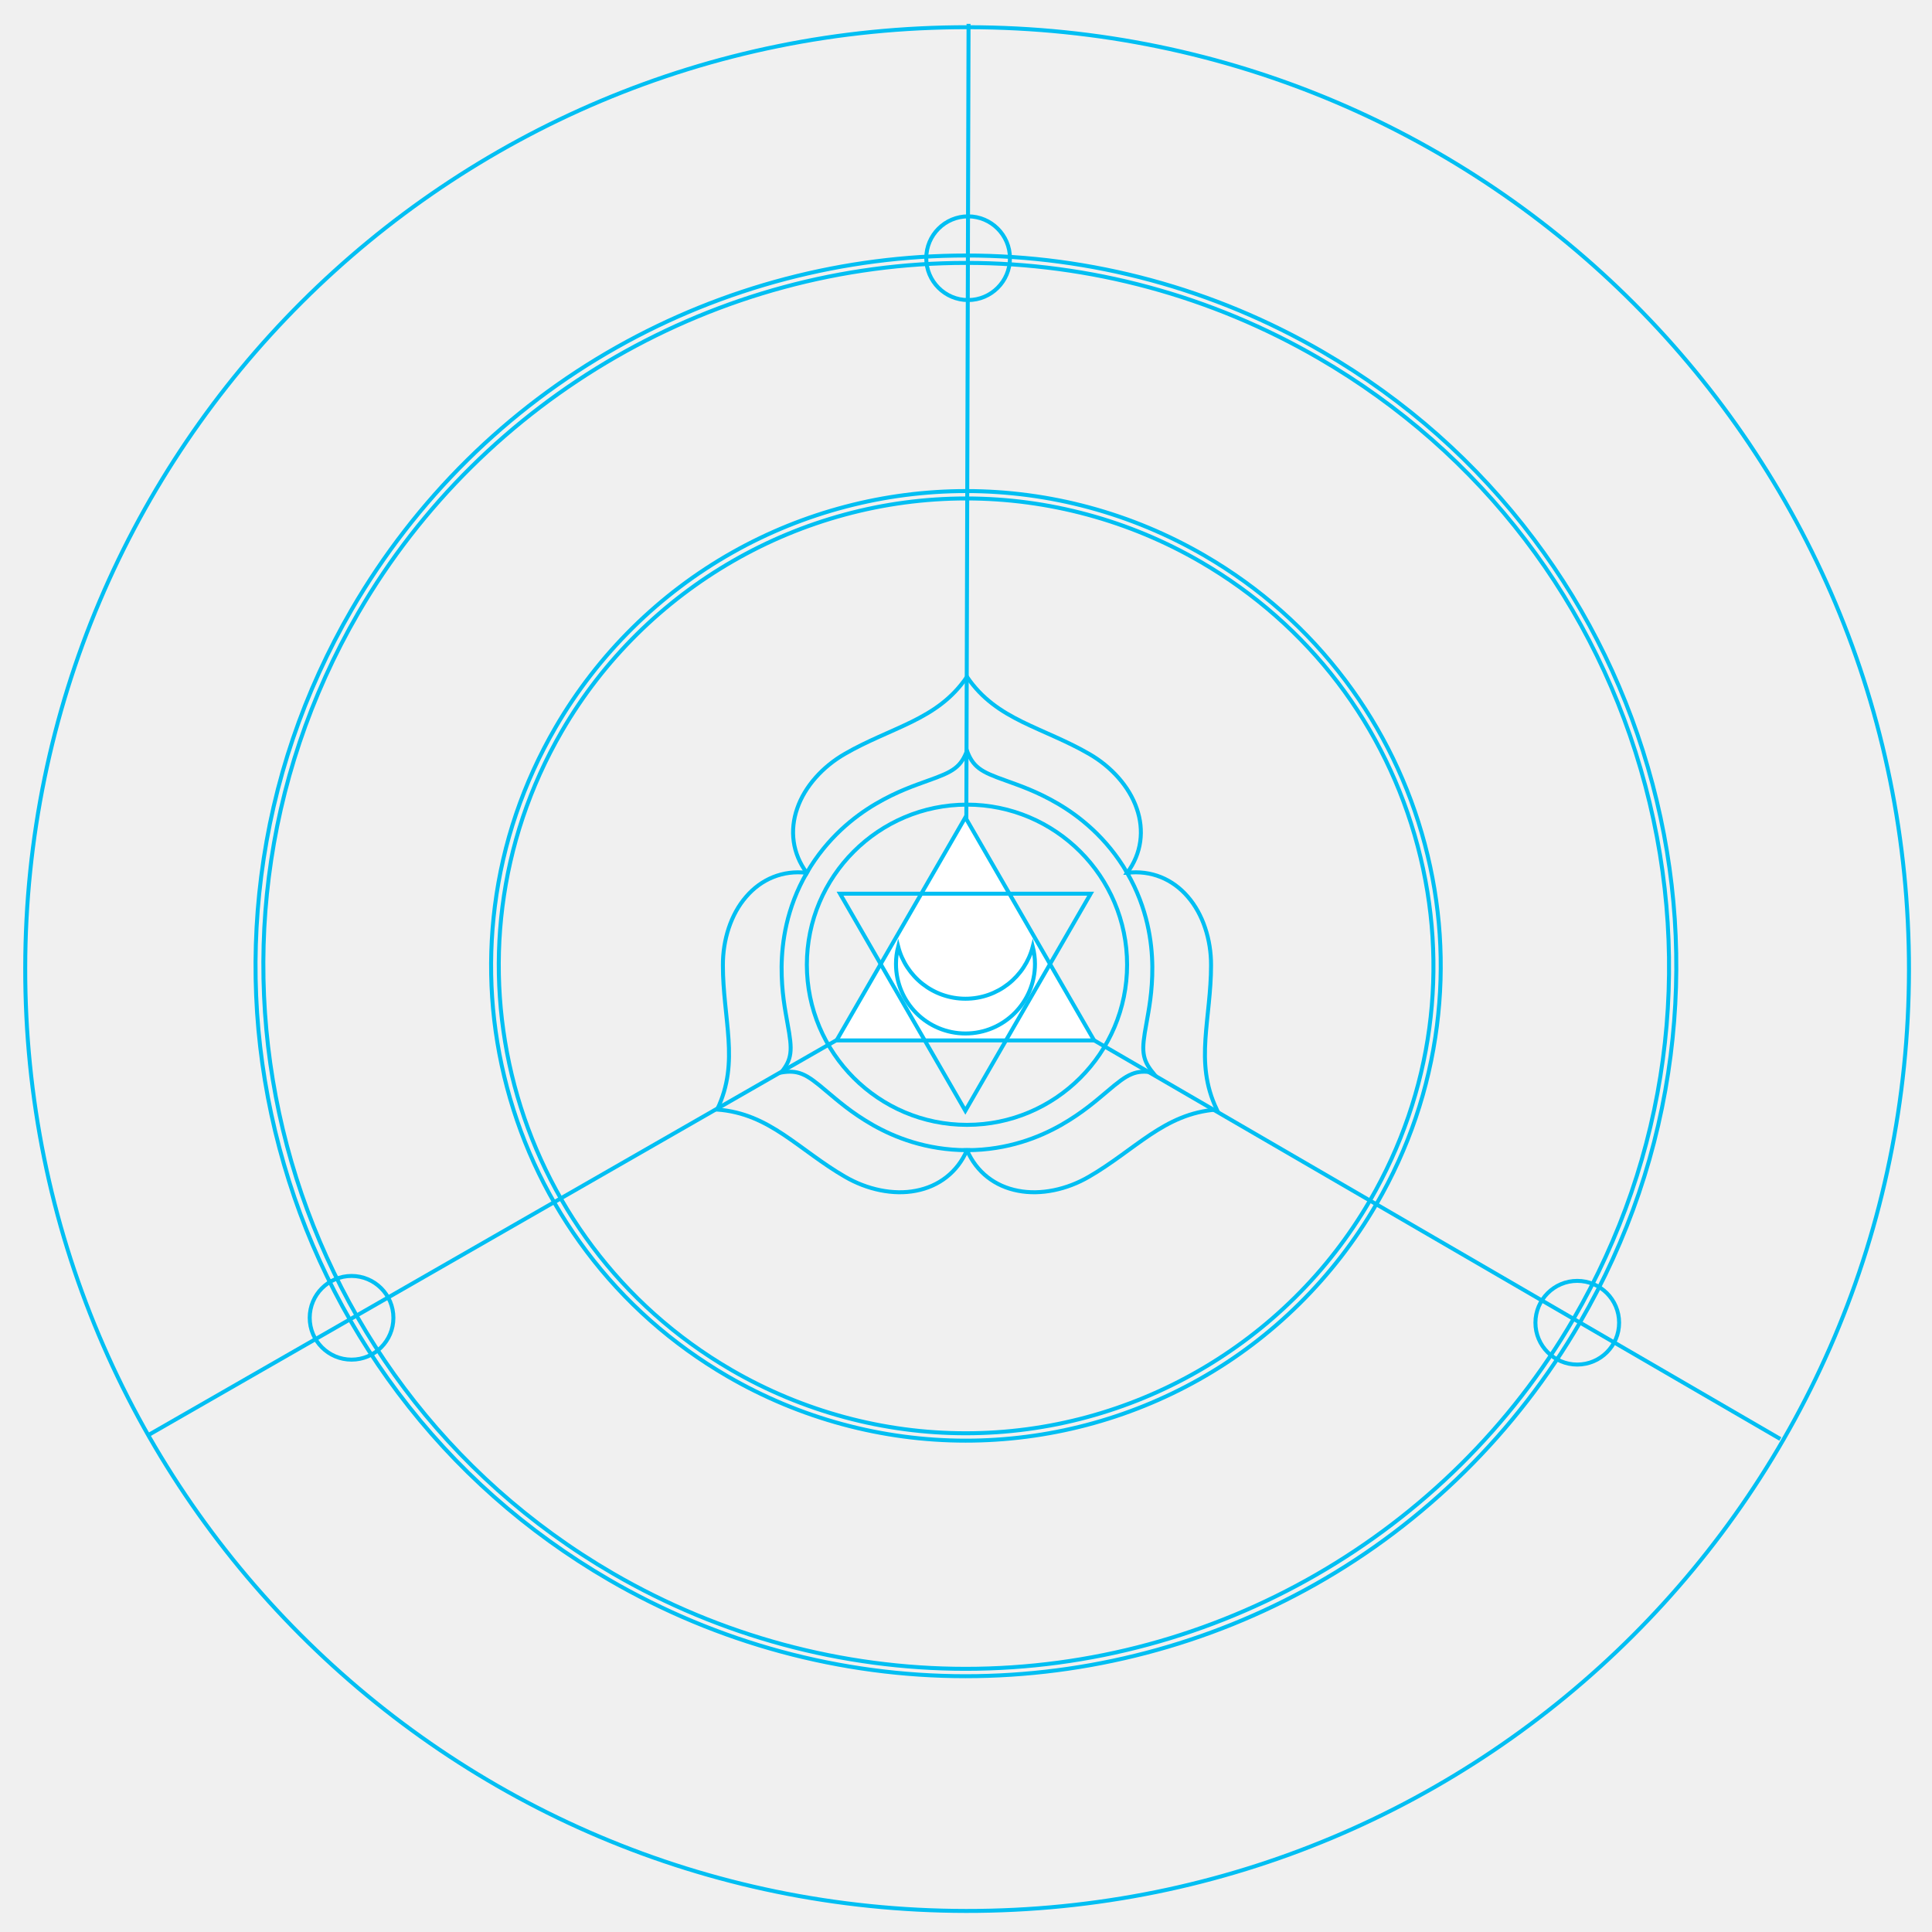
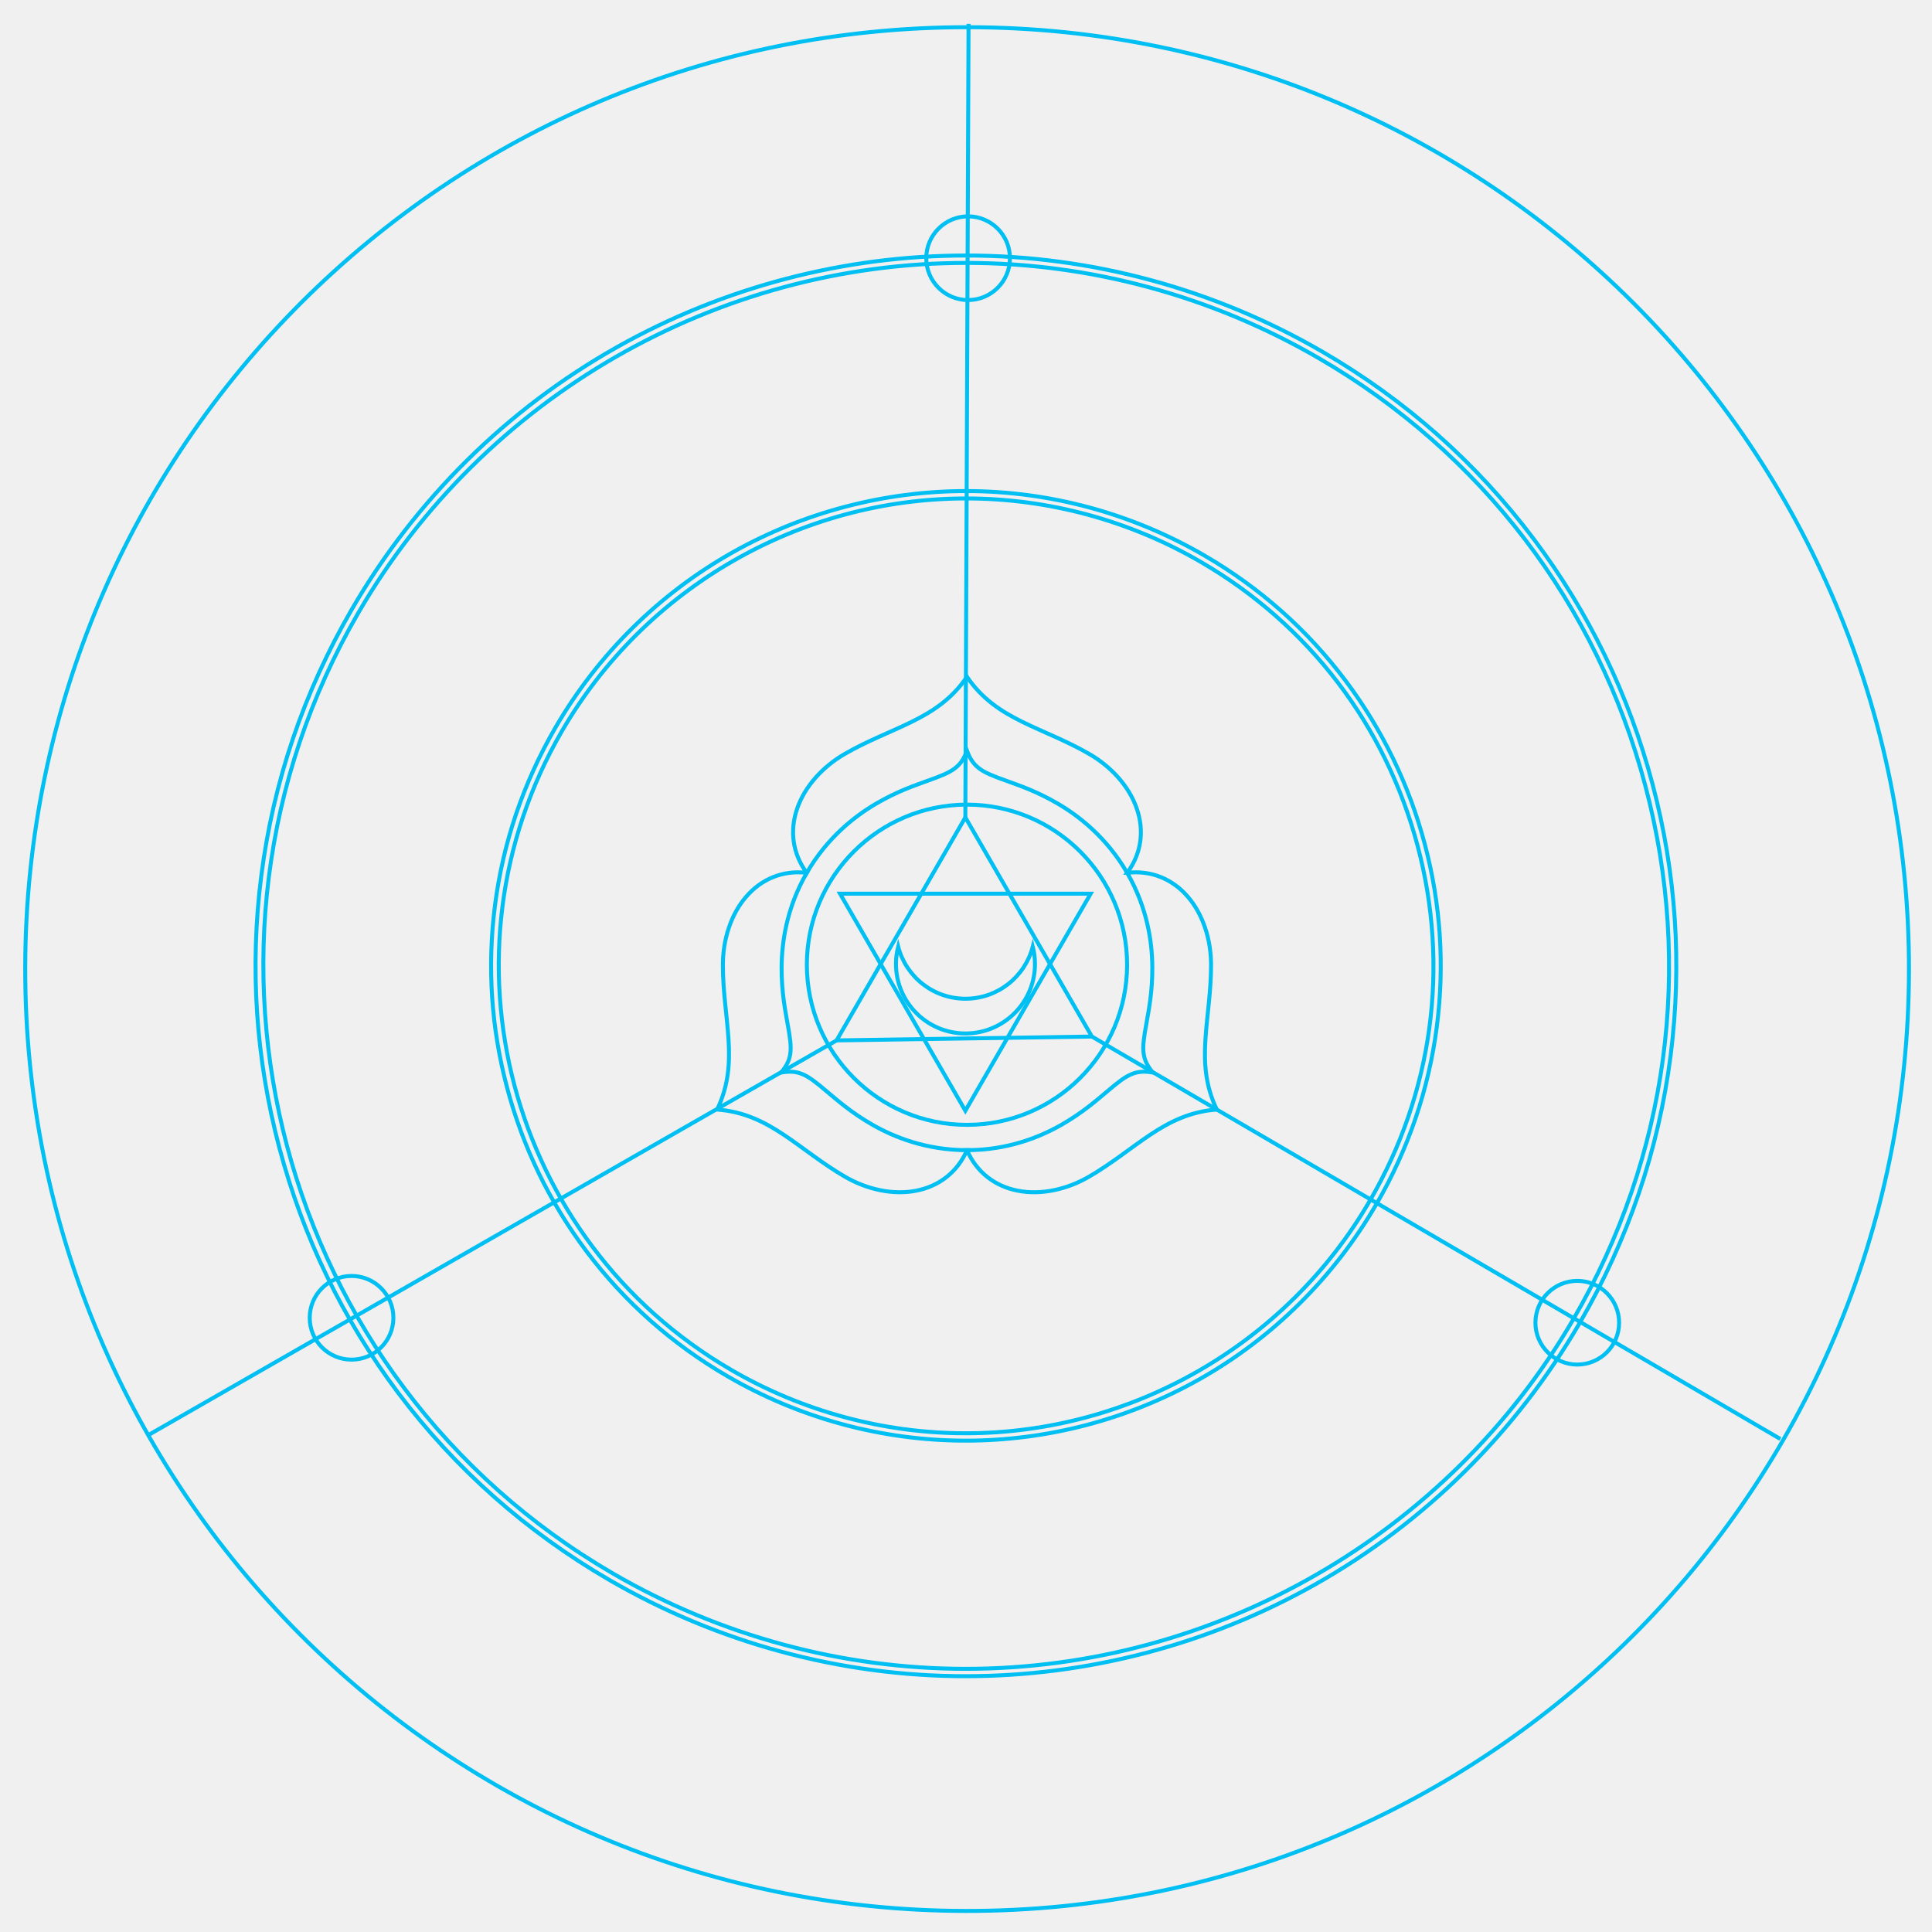
<svg xmlns="http://www.w3.org/2000/svg" width="100%" height="100%" viewBox="0 0 3166 3166" version="1.1" xml:space="preserve" style="fill-rule:evenodd;clip-rule:evenodd;stroke-miterlimit:10;">
  <path d="M3128.267,1589.839c0.99,-853.138 -688.568,-1544.284 -1541.68,-1545.247c-853.112,-1.003 -1544.258,688.542 -1545.26,1541.68c-0.977,853.112 688.542,1544.258 1541.693,1545.221c853.112,1.016 1544.258,-688.516 1545.247,-1541.654Z" style="fill:none;fill-rule:nonzero;stroke:#00bff3;stroke-width:6.51px;" />
  <path d="M1583.531,430.82c-409.089,0 -790.859,219.753 -996.367,573.503c-318.958,549.036 -131.784,1255.208 417.253,1574.167c175.911,102.214 375.729,156.224 577.799,156.25l0.091,0c409.023,0 790.781,-219.753 996.289,-573.503c154.635,-266.185 196.432,-576.419 117.643,-873.568c-78.763,-297.161 -268.737,-545.964 -534.909,-700.599c-175.938,-102.227 -375.742,-156.25 -577.799,-156.25Zm-1.224,2316.003l-0.091,0c-204.206,0 -406.12,-54.583 -583.867,-157.865c-135.951,-78.971 -252.331,-182.148 -345.951,-306.654c-90.404,-120.26 -155.872,-255.273 -194.596,-401.302c-38.711,-146.042 -48.698,-295.755 -29.727,-445.013c19.648,-154.518 69.635,-301.784 148.62,-437.747c104.323,-179.57 254.427,-328.008 434.128,-429.258c174.427,-98.307 372.461,-150.273 572.708,-150.273c204.193,0 406.094,54.609 583.88,157.878c135.951,78.984 252.357,182.174 345.938,306.667c90.417,120.247 155.885,255.273 194.596,401.302c38.711,146.029 48.711,295.755 29.74,445.013c-19.648,154.518 -69.648,301.81 -148.62,437.734c-104.323,179.583 -254.427,328.021 -434.128,429.284c-174.414,98.294 -372.448,150.234 -572.63,150.234Z" style="fill:none;fill-rule:nonzero;stroke:#00bff3;stroke-width:6.51px;" />
  <path d="M1583.315,816.816c-272.005,0 -525.872,146.133 -662.513,381.341c-212.083,365.052 -87.617,834.609 277.461,1046.693c116.979,67.969 249.818,103.88 384.18,103.88c272.005,0 525.859,-146.107 662.5,-381.328c102.826,-176.992 130.625,-383.268 78.242,-580.846c-52.37,-197.591 -178.685,-363.021 -355.677,-465.846c-116.992,-67.969 -249.844,-103.893 -384.193,-103.893Zm-0.872,1544.01c-136.497,0 -271.432,-36.471 -390.26,-105.521c-90.885,-52.786 -168.659,-121.745 -231.237,-204.961c-60.43,-80.378 -104.206,-170.638 -130.052,-268.242c-25.885,-97.604 -32.565,-197.682 -19.883,-297.448c13.125,-103.281 46.549,-201.719 99.323,-292.578c69.74,-120.013 170.078,-219.232 290.195,-286.914c116.589,-65.703 248.958,-100.443 382.786,-100.443c136.471,0 271.458,36.484 390.26,105.534c90.872,52.773 168.685,121.732 231.224,204.961c60.443,80.378 104.193,170.625 130.078,268.242c25.872,97.604 32.565,197.669 19.857,297.448c-13.125,103.268 -46.536,201.719 -99.336,292.565c-69.714,120.026 -170.039,219.245 -290.156,286.914c-116.602,65.716 -248.971,100.443 -382.799,100.443Z" style="fill:none;fill-rule:nonzero;stroke:#00bff3;stroke-width:6.51px;" />
-   <path d="M1582.883,1582.782l1334.596,775.313" style="fill:none;fill-rule:nonzero;stroke:#00bff3;stroke-width:6.51px;" />
-   <path d="M1582.883,1582.782l4.297,-1543.724" style="fill:none;fill-rule:nonzero;stroke:#00bff3;stroke-width:6.51px;" />
-   <path d="M1582.883,1582.782l-1338.906,768.372" style="fill:none;fill-rule:nonzero;stroke:#00bff3;stroke-width:6.51px;" />
+   <path d="M1789.28,1698.599l1128.199,659.496" style="fill:none;fill-rule:nonzero;stroke:#00bff3;stroke-width:6.51px;" />
+   <path d="M1581.928,1339.503l5.251,-1300.444" style="fill:none;fill-rule:nonzero;stroke:#00bff3;stroke-width:6.51px;" />
+   <path d="M1370.926,1704.923l-1126.949,646.232" style="fill:none;fill-rule:nonzero;stroke:#00bff3;stroke-width:6.51px;" />
  <path d="M1846.987,1580.938c0,-144.813 -117.573,-262.383 -262.389,-262.383c-144.817,0 -262.389,117.57 -262.389,262.383c0,144.813 117.573,262.383 262.389,262.383c144.817,0 262.389,-117.57 262.389,-262.383Z" style="fill:none;stroke:#00bff3;stroke-width:6.51px;" />
  <path d="M1322.072,1430.334c-16.875,29.206 -26.966,57.747 -32.995,83.672c-5.99,26.016 -7.995,49.531 -8.242,70.26c-0.26,41.562 5.924,71.029 9.714,93.086c4.062,22.031 6.211,36.836 4.557,48.906c-1.602,12.044 -6.771,21.211 -15,31.276c12.812,-2.109 23.359,-2.044 34.596,2.604c11.289,4.57 23.073,13.841 40.195,28.438c17.214,14.336 39.805,34.609 75.716,55.117c17.956,10.117 39.284,20.143 64.805,27.891c25.495,7.721 55.234,13.177 89.18,13.216c-15.742,36.354 -46.25,59.388 -83.633,66.497c-37.214,7.318 -80.208,-1.927 -116.393,-23.086c-36.471,-21.029 -68.424,-47.487 -100.365,-68.763c-32.135,-21.302 -65.104,-37.917 -109.01,-41.224c19.023,-39.714 21.042,-76.602 18.633,-115.117c-2.461,-38.307 -9.297,-79.258 -9.219,-121.328c-0.182,-41.888 13.242,-83.763 38.164,-112.344c24.792,-28.854 59.987,-43.789 99.297,-39.102Z" style="fill:none;fill-rule:nonzero;stroke:#00bff3;stroke-width:6.51px;" />
  <path d="M1847.102,1430.334c-16.914,-29.219 -36.68,-52.305 -56.185,-70.599c-19.57,-18.268 -38.919,-31.849 -56.654,-42.331c-35.638,-20.911 -64.31,-30.286 -85.312,-37.982c-21.133,-7.487 -35.091,-13.047 -44.727,-20.508c-9.661,-7.396 -15.039,-16.471 -19.622,-28.62c-4.596,12.148 -9.987,21.224 -19.648,28.62c-9.635,7.461 -23.568,13.021 -44.714,20.508c-20.99,7.695 -49.674,17.07 -85.326,37.982c-17.747,10.482 -37.07,24.062 -56.654,42.331c-19.492,18.294 -39.271,41.38 -56.185,70.599c-23.659,-31.771 -28.203,-69.74 -15.612,-105.651c12.305,-35.885 41.745,-68.49 78.112,-89.349c36.406,-21.133 75.312,-35.638 109.74,-52.604c34.57,-17.148 65.521,-37.266 90.286,-73.646c24.727,36.38 55.703,56.497 90.273,73.646c34.427,16.966 73.333,31.471 109.727,52.604c36.393,20.859 65.807,53.464 78.112,89.349c12.617,35.911 8.047,73.893 -15.612,105.651Z" style="fill:none;fill-rule:nonzero;stroke:#00bff3;stroke-width:6.51px;" />
  <path d="M1584.599,1884.804c33.945,-0.039 63.672,-5.495 89.18,-13.229c25.508,-7.734 46.849,-17.76 64.779,-27.865c35.924,-20.521 58.503,-40.794 75.755,-55.143c17.083,-14.596 28.88,-23.867 40.195,-28.424c11.198,-4.661 21.745,-4.727 34.557,-2.604c-8.203,-10.065 -13.398,-19.232 -14.974,-31.289c-1.68,-12.044 0.482,-26.862 4.531,-48.906c3.802,-22.044 9.974,-51.523 9.714,-93.06c-0.208,-20.742 -2.227,-44.258 -8.242,-70.286c-6.016,-25.924 -16.12,-54.453 -32.995,-83.659c39.323,-4.701 74.518,10.247 99.323,39.102c24.909,28.581 38.32,70.469 38.151,112.344c0.065,42.083 -6.745,83.021 -9.219,121.341c-2.396,38.503 -0.404,75.391 18.607,115.104c-43.88,3.32 -76.875,19.922 -108.984,41.224c-31.927,21.276 -63.893,47.734 -100.378,68.776c-36.172,21.159 -79.18,30.391 -116.38,23.06c-37.383,-7.096 -67.878,-30.13 -83.62,-66.484Z" style="fill:none;fill-rule:nonzero;stroke:#00bff3;stroke-width:6.51px;" />
-   <path d="M1581.941,1339.48l210.99,365.443l-422.005,0l211.016,-365.443Z" style="fill:#fff;fill-rule:nonzero;stroke:#00bff3;stroke-width:6.51px;" />
+   <path d="M1581.941,1339.48l207.339,359.119l-418.354,6.324l211.016,-365.443Z" style="fill:none;fill-rule:nonzero;stroke:#00bff3;stroke-width:6.51px;" />
  <path d="M1792.932,1461.22l-422.005,0l211.016,365.469l210.99,-365.469Zm-11.276,6.51l-199.714,345.938l-199.74,-345.938l399.453,0Z" style="fill:#00bff3;fill-rule:nonzero;" />
  <path d="M1582.133,1636.632c-53.06,0 -97.643,-36.289 -110.286,-85.43c-2.331,9.128 -3.581,18.659 -3.581,28.477c0,62.904 50.99,113.893 113.867,113.893c62.904,0 113.893,-50.99 113.893,-113.893c0,-9.818 -1.263,-19.349 -3.581,-28.477c-12.669,49.141 -57.24,85.43 -110.312,85.43Z" style="fill:none;fill-rule:nonzero;stroke:#00bff3;stroke-width:6.51px;" />
  <path d="M2653.262,2167.556c0,-37.847 -30.724,-68.574 -68.568,-68.574c-37.844,0 -68.568,30.727 -68.568,68.574c0,37.847 30.724,68.574 68.568,68.574c37.844,0 68.568,-30.727 68.568,-68.574Z" style="fill:none;stroke:#00bff3;stroke-width:6.51px;" />
  <path d="M1655.005,423.132c0,-37.847 -30.724,-68.574 -68.568,-68.574c-37.844,0 -68.568,30.727 -68.568,68.574c0,37.847 30.724,68.574 68.568,68.574c37.844,0 68.568,-30.727 68.568,-68.574Z" style="fill:none;stroke:#00bff3;stroke-width:6.51px;" />
  <path d="M644.658,2159.494c0,-37.847 -30.724,-68.574 -68.568,-68.574c-37.844,0 -68.568,30.727 -68.568,68.574c0,37.847 30.724,68.574 68.568,68.574c37.844,0 68.568,-30.727 68.568,-68.574Z" style="fill:none;stroke:#00bff3;stroke-width:6.51px;" />
</svg>
